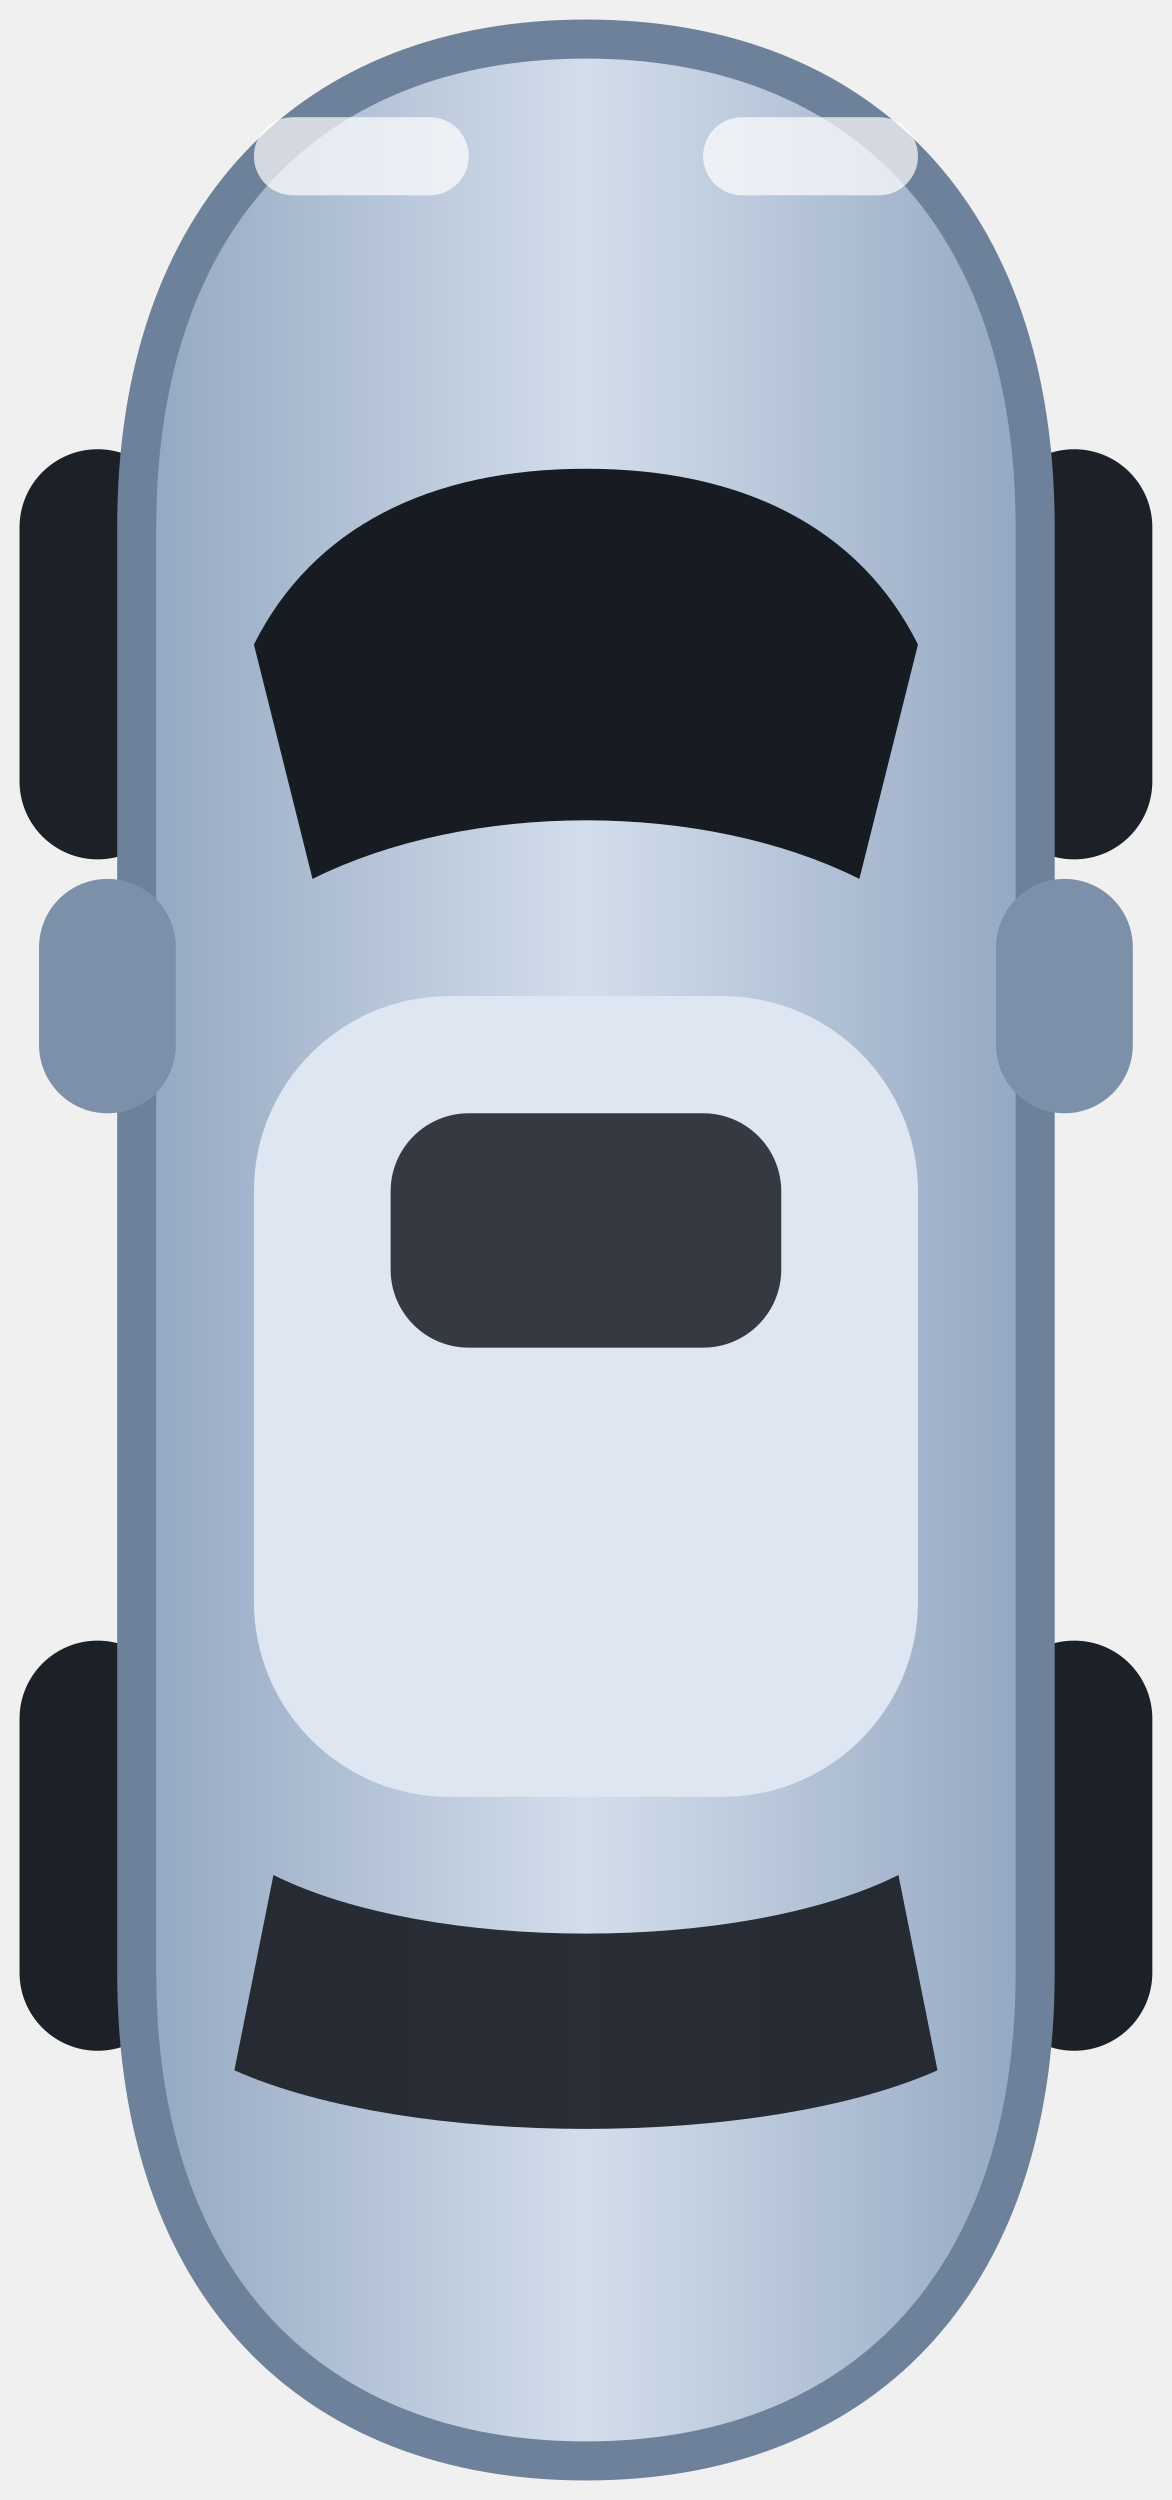
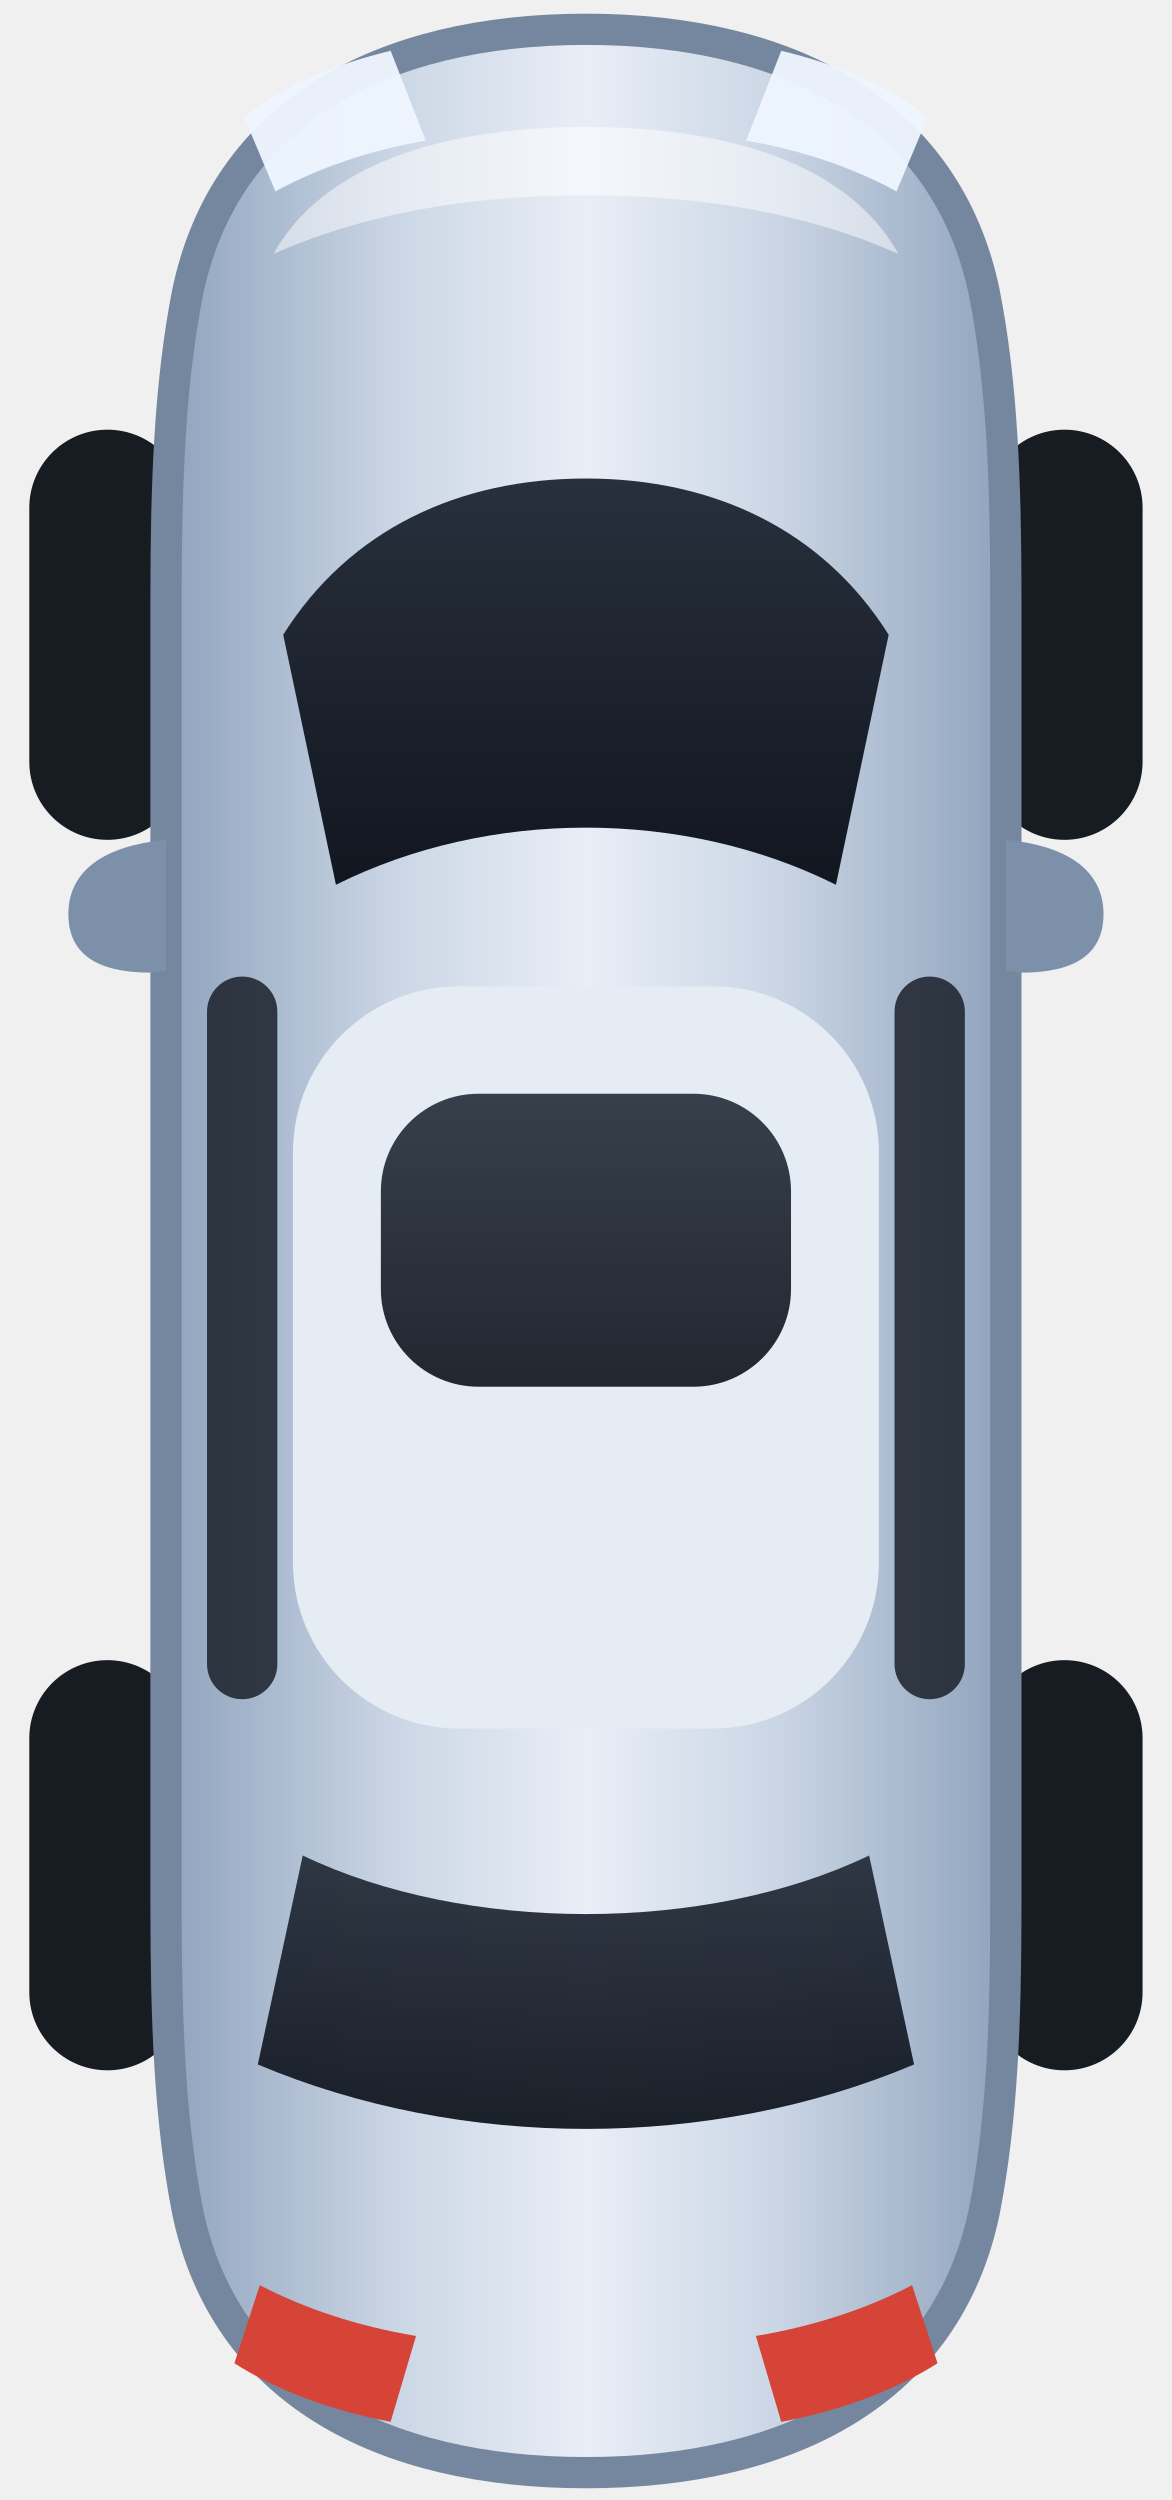
<svg xmlns="http://www.w3.org/2000/svg" viewBox="0 0 60 128">
  <defs>
    <linearGradient id="cmf-body" x1="0" y1="0" x2="1" y2="0">
-       <stop offset="0" stop-color="#93a7c1" />
-       <stop offset="0.5" stop-color="#d3deec" />
-       <stop offset="1" stop-color="#93a7c1" />
+       <stop offset="0" stop-color="#8fa3bd" />
+       <stop offset="0.28" stop-color="#ccd7e6" />
+       <stop offset="0.5" stop-color="#e9eef6" />
+       <stop offset="0.72" stop-color="#ccd7e6" />
+       <stop offset="1" stop-color="#8fa3bd" />
+     </linearGradient>
+     <linearGradient id="cmf-glass" x1="0" y1="0" x2="0" y2="1">
+       <stop offset="0" stop-color="#28303d" />
+       <stop offset="1" stop-color="#11161f" />
    </linearGradient>
  </defs>
-   <g fill="#1c2027">
-     <rect x="1" y="23" width="8" height="21" rx="4" />
-     <rect x="51" y="23" width="8" height="21" rx="4" />
-     <rect x="1" y="84" width="8" height="21" rx="4" />
-     <rect x="51" y="84" width="8" height="21" rx="4" />
+   <g fill="#171b22">
+     <rect x="1.5" y="22" width="8" height="21" rx="4" />
+     <rect x="50.5" y="22" width="8" height="21" rx="4" />
+     <rect x="1.5" y="85" width="8" height="21" rx="4" />
+     <rect x="50.5" y="85" width="8" height="21" rx="4" />
  </g>
-   <path d="M30 2C16 2 7 11 7 27v74c0 16 9 25 23 25s23-9 23-25V27C53 11 44 2 30 2Z" fill="url(#cmf-body)" stroke="#6e819a" stroke-width="2" />
-   <g fill="#7d90a9">
-     <rect x="2" y="45" width="7" height="12" rx="3.5" />
-     <rect x="51" y="45" width="7" height="12" rx="3.5" />
-   </g>
-   <rect x="13" y="6" width="11" height="4" rx="2" fill="#fff" opacity="0.7" />
-   <rect x="36" y="6" width="11" height="4" rx="2" fill="#fff" opacity="0.7" />
-   <path d="M13 33c3-6 9-9 17-9s14 3 17 9l-3 12c-8-4-20-4-28 0Z" fill="#171b22" />
-   <path d="M14 96c8 4 24 4 32 0l2 10c-9 4-27 4-36 0Z" fill="#171b22" opacity="0.9" />
-   <rect x="13" y="51" width="34" height="41" rx="10" fill="#dde6f1" />
-   <rect x="20" y="57" width="20" height="12" rx="4" fill="#171b22" opacity="0.85" />
+   <path d="M30 1.5C19.5 1.5 11.5 5.8 9.6 15 8.7 19.6 8.5 24.6 8.5 30.6v67c0 6 .2 11 1.1 15.6 1.9 9.2 9.9 13.4 20.4 13.4s18.5-4.2 20.4-13.4c.9-4.6 1.1-9.6 1.1-15.6v-67c0-6-.2-11-1.1-15.6C48.5 5.8 40.5 1.5 30 1.5Z" fill="url(#cmf-body)" stroke="#75879f" stroke-width="1.6" />
+   <path d="M30 6.5c7.5 0 13.5 2 16 6.5-4.5-2-9.8-3-16-3s-11.5 1-16 3c2.5-4.5 8.5-6.5 16-6.5Z" fill="#fff" opacity="0.5" />
+   <path d="M12.5 6c2-1.6 4.6-2.7 7.5-3.4l1.8 4.6c-2.9.5-5.5 1.4-7.7 2.6Z" fill="#eef6ff" opacity="0.95" />
+   <path d="M47.5 6c-2-1.6-4.6-2.7-7.5-3.4l-1.8 4.6c2.9.5 5.5 1.4 7.7 2.6Z" fill="#eef6ff" opacity="0.95" />
+   <path d="M8.5 43c-3.2.3-5 1.6-5 3.8 0 2 1.4 3 4.2 3l.8-.1Z" fill="#7d90a9" />
+   <path d="M51.5 43c3.2.3 5 1.6 5 3.8 0 2-1.4 3-4.2 3l-.8-.1Z" fill="#7d90a9" />
+   <path d="M14.5 32.5c3.4-5.4 9-8 15.5-8s12.1 2.6 15.5 8l-2.7 12.8c-7.8-3.9-17.8-3.9-25.6 0Z" fill="url(#cmf-glass)" />
+   <rect x="10.6" y="50" width="3.6" height="37" rx="1.8" fill="#11161f" opacity="0.8" />
+   <rect x="45.8" y="50" width="3.6" height="37" rx="1.8" fill="#11161f" opacity="0.8" />
+   <rect x="15" y="50.5" width="30" height="38" rx="8.5" fill="#e6ecf4" />
+   <rect x="19.5" y="56" width="21" height="15" rx="5" fill="url(#cmf-glass)" opacity="0.92" />
+   <path d="M15.5 95c8.3 4 20.7 4 29 0l2.3 10.7c-10.4 4.4-23.2 4.4-33.6 0Z" fill="url(#cmf-glass)" opacity="0.95" />
+   <path d="M12 121c2.2 1.4 4.9 2.4 8 3l1.3-4.4c-3-.5-5.7-1.4-8-2.6Z" fill="#d64438" />
+   <path d="M48 121c-2.2 1.4-4.9 2.4-8 3l-1.3-4.4c3-.5 5.7-1.4 8-2.6Z" fill="#d64438" />
</svg>
